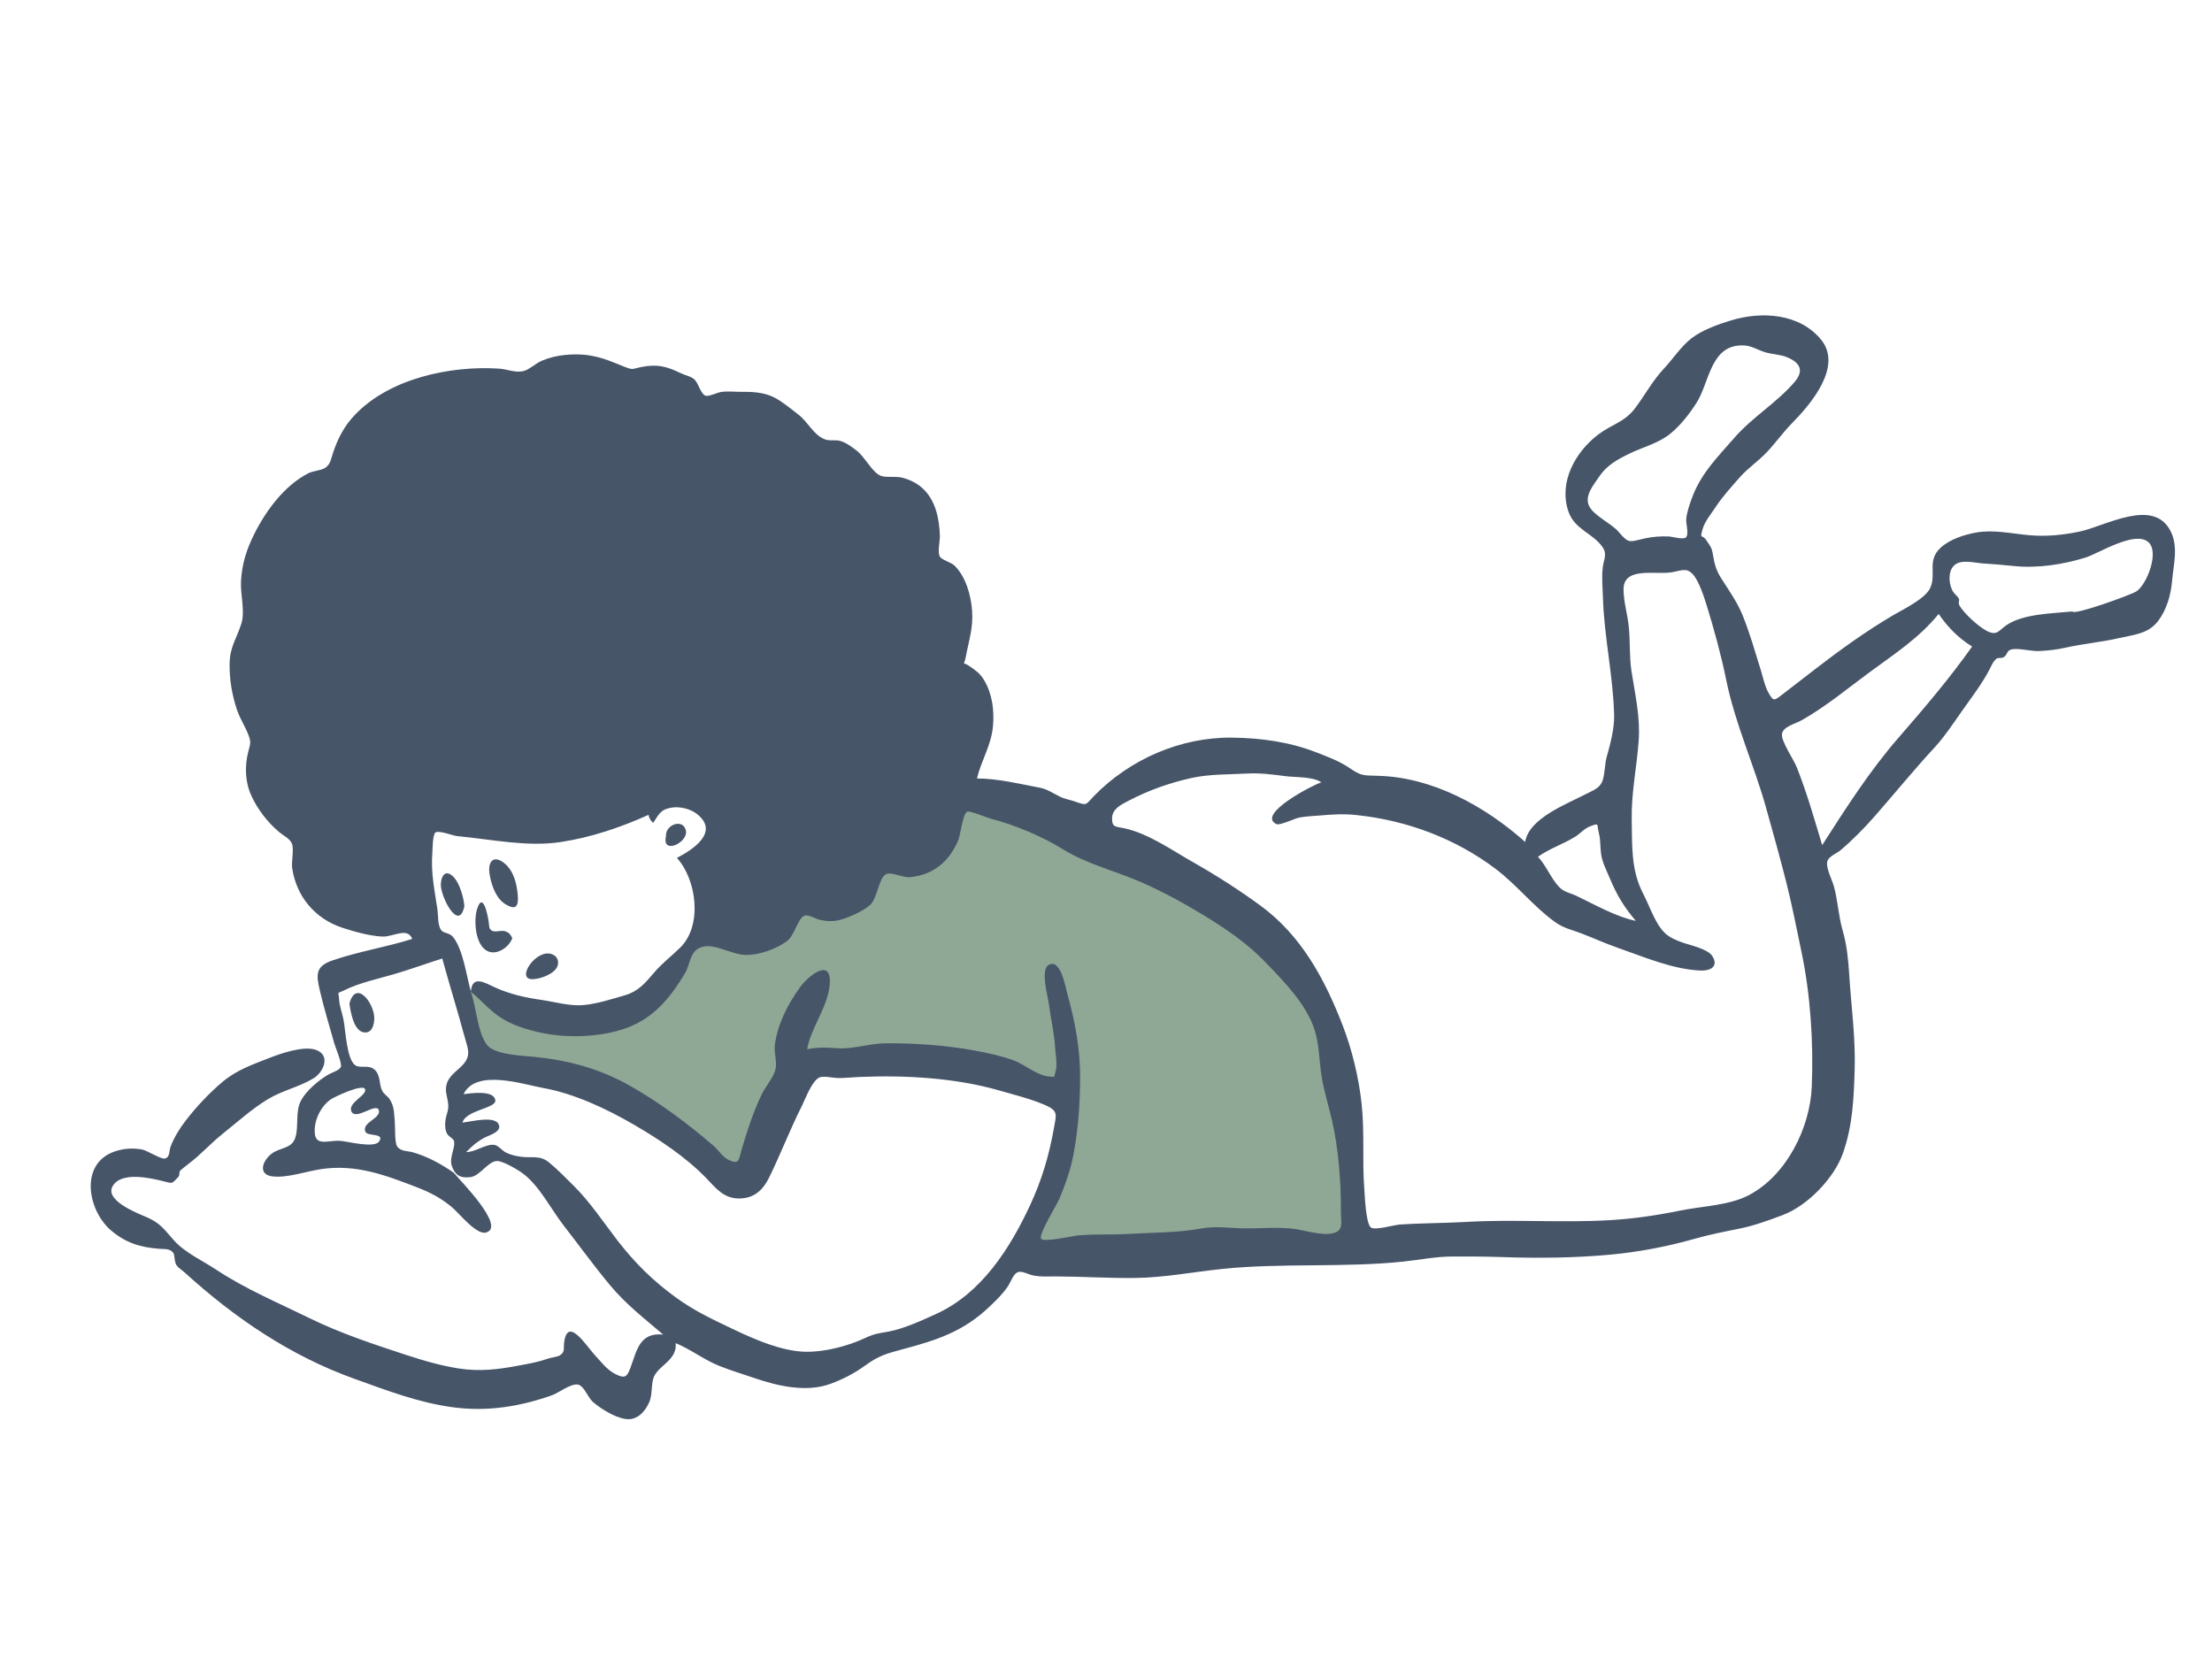
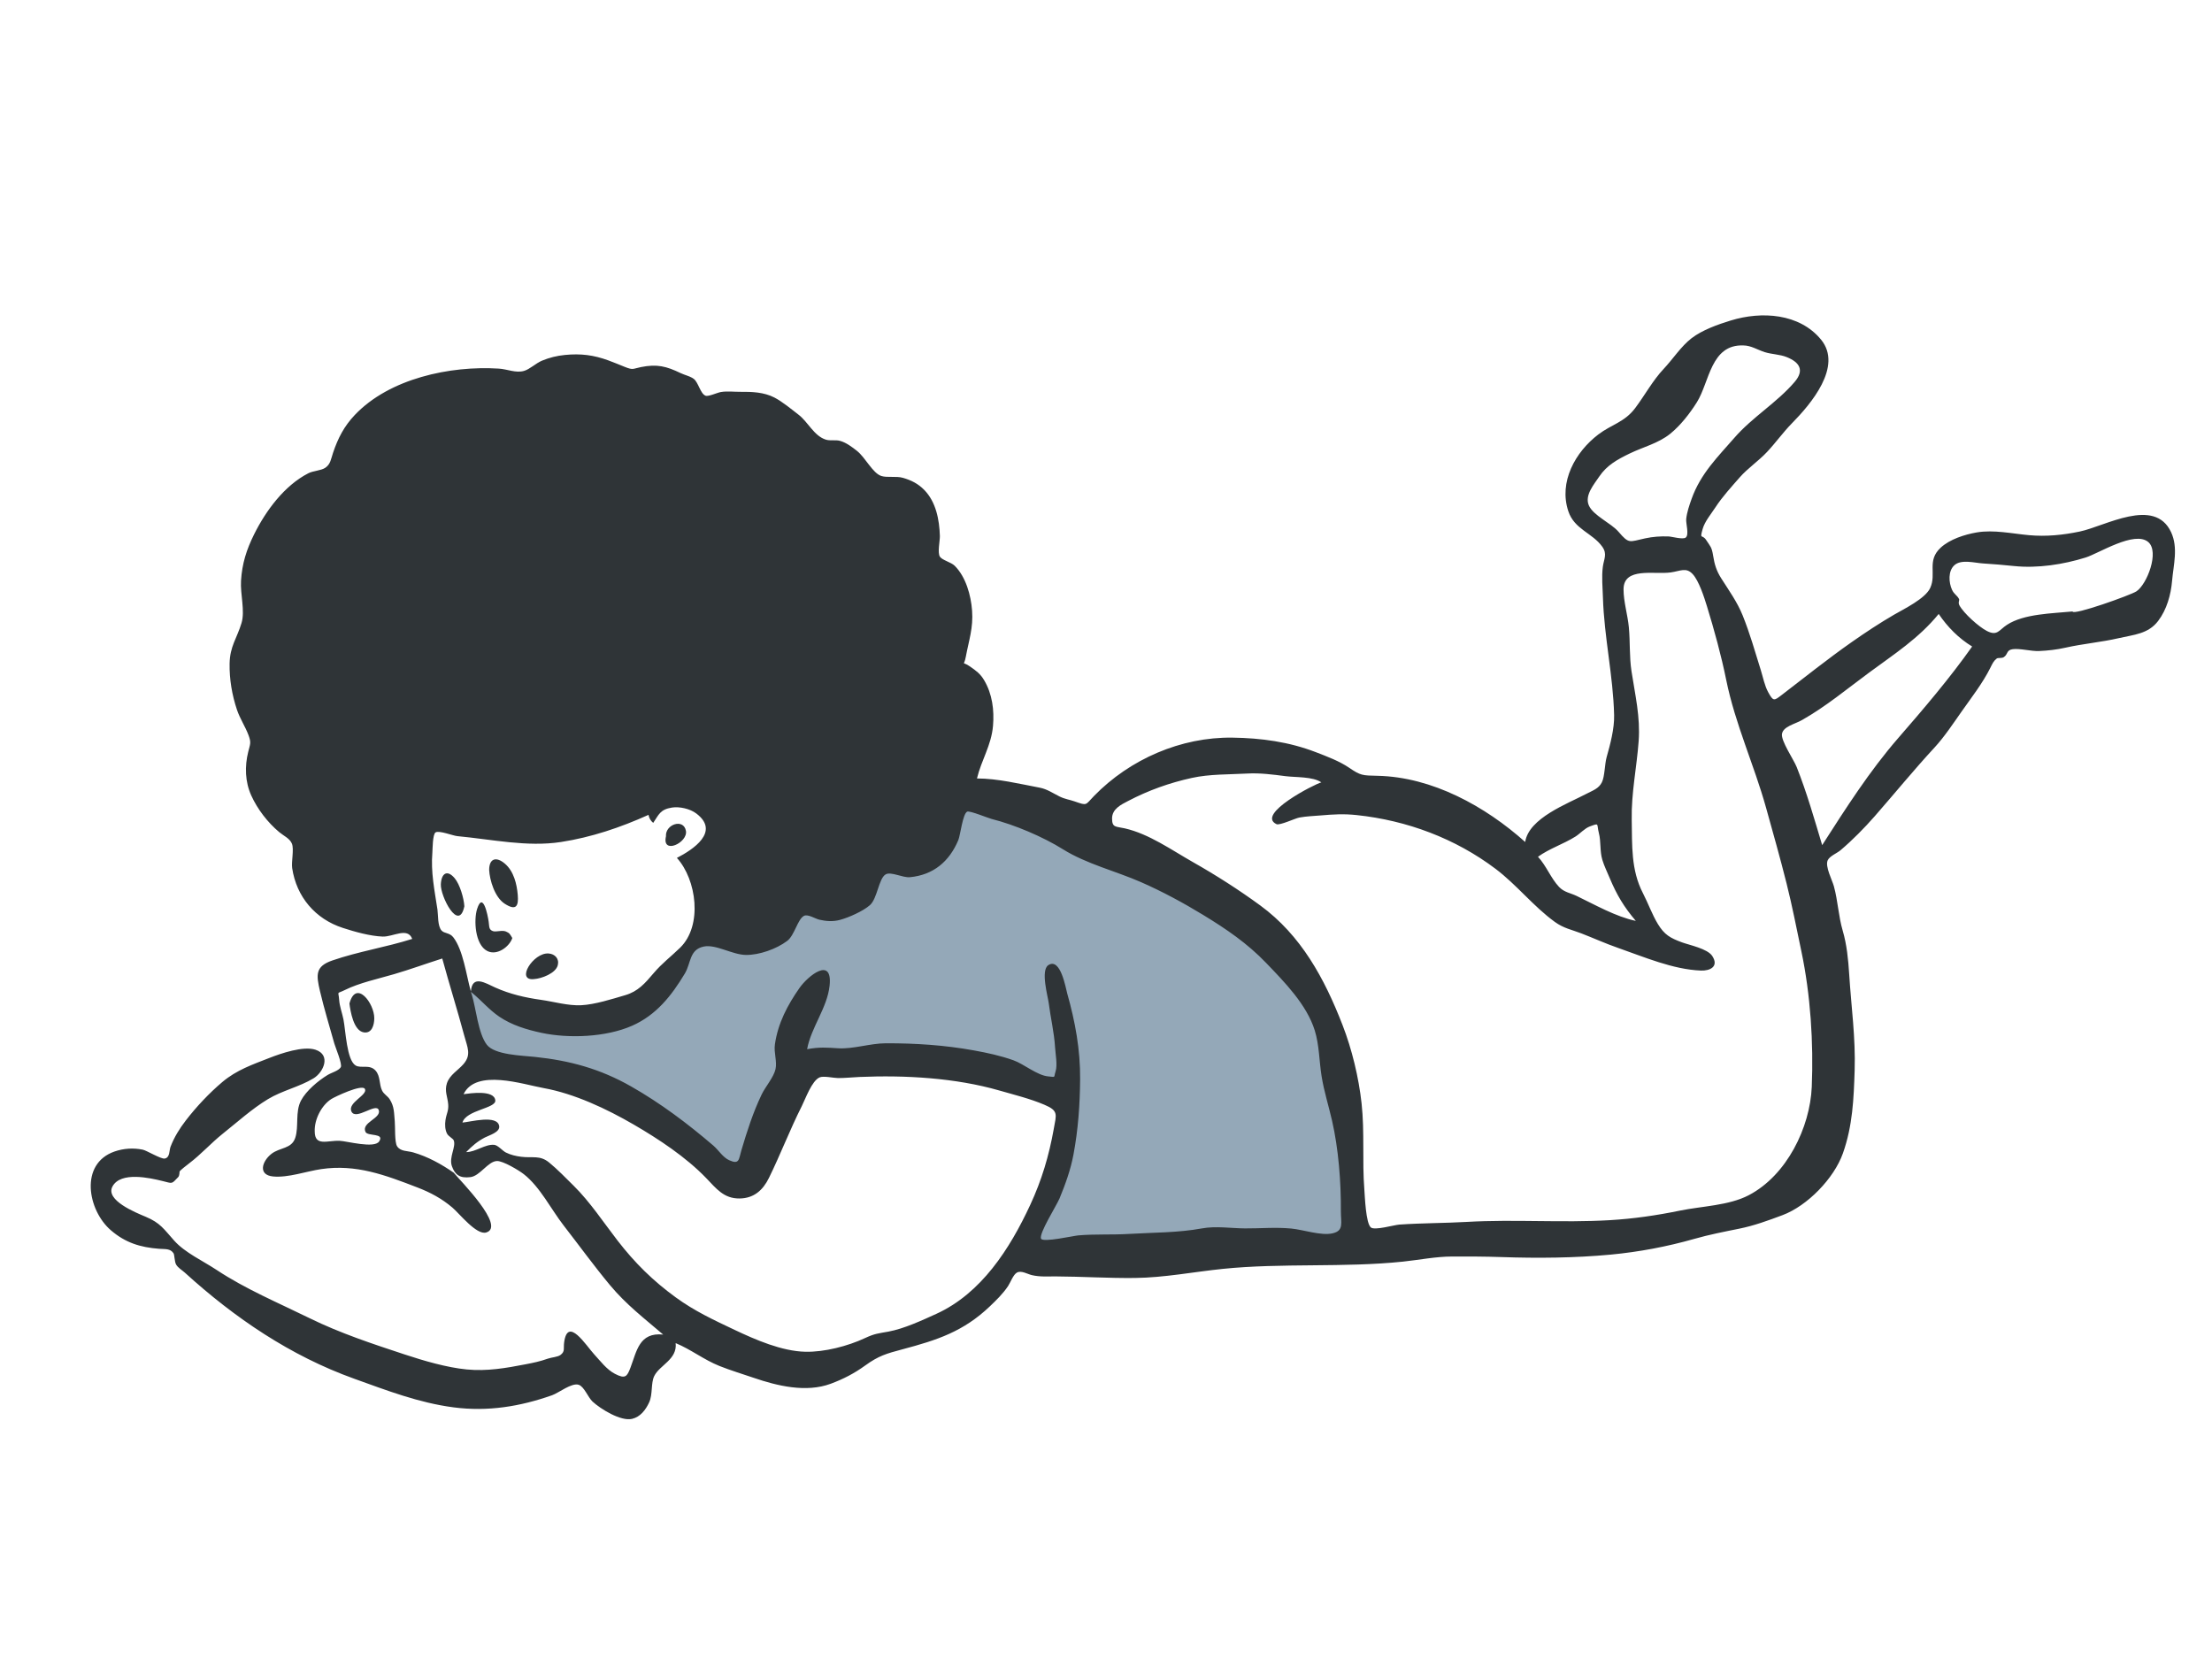
- <svg xmlns="http://www.w3.org/2000/svg" width="1024px" height="768px" viewBox="0 0 1024 768" version="1.1">
-   <g id="Illustrations/laying" stroke="none" stroke-width="1" fill="none" fill-rule="evenodd">
-     <polyline id="Accent" fill="#8FA895" points="218 458.457 220.613 491.232 270.268 503.03 308.163 520.073 338.217 546.293 352.591 534.494 370.885 493.854 391.792 489.921 467.581 497.787 493.716 505.652 484.569 550.226 475.422 583 627 573.823 621.773 497.787 590.412 428.305 466.275 368 373.498 379.799 308.163 451.902 279.415 467.634 228.454 465.012" />
-     <path d="M843.006,157.211 C853.219,169.625 838.173,187.18 829.641,195.843 C825.501,200.048 822.068,204.909 818.021,209.219 C814.022,213.478 809.003,216.83 805.412,220.942 C801.641,225.26 797.29,229.986 794.137,234.843 C792.142,237.921 789.182,241.358 788.191,244.93 C786.767,250.066 787.957,247.099 789.84,250.003 C791.763,252.969 792.411,253.14 793.064,257.274 C793.697,261.292 794.598,264.233 796.769,267.666 C800.345,273.321 804.207,278.638 806.729,284.89 C810.082,293.206 812.454,301.648 815.125,310.203 C816.167,313.54 816.866,317.361 818.547,320.435 C820.934,324.802 821.271,324.436 824.823,321.712 C835.429,313.583 846.154,304.99 857.21,297.243 C863.543,292.805 870.122,288.459 876.805,284.571 C881.393,281.902 891.249,277.153 893.546,272.2 C896.59,265.631 891.851,259.604 898.375,253.556 C902.622,249.617 909.547,247.433 915.081,246.476 C922.904,245.125 931.546,247.055 939.36,247.754 C947.26,248.46 954.985,247.691 962.733,246.075 C974.593,243.601 997.376,229.911 1005.062,246.357 C1008.426,253.553 1006.153,261.526 1005.519,268.903 C1004.97,275.331 1003.083,282.156 999.079,287.444 C994.501,293.485 987.839,293.802 980.909,295.407 C972.724,297.3 964.325,297.99 956.13,299.838 C952.093,300.748 948.111,301.191 943.966,301.382 C940.278,301.553 934.957,300.058 931.72,300.53 C928.65,300.977 929.699,302.915 927.543,304.258 C926.668,304.803 924.886,304.412 924.34,304.852 C922.842,306.057 922.408,307.106 921.315,309.289 C917.844,316.222 912.593,322.98 908.129,329.331 C904.37,334.682 900.015,341.233 895.593,346.007 C886.217,356.131 877.112,367.285 867.859,377.863 C863.151,383.245 857.505,388.971 852.034,393.597 C850.346,395.025 846.933,396.31 846.07,398.31 C844.839,401.16 848.188,407.433 848.97,410.298 C850.828,417.11 851.08,424.145 853.051,430.853 C854.938,437.269 855.623,444.264 856.041,450.952 C856.988,466.068 859.053,480.404 858.569,495.529 C858.15,508.572 857.672,521.08 853.143,533.887 C849.02,545.543 836.669,558.233 825.182,562.528 C818.345,565.085 811.993,567.409 805.113,568.796 C798.317,570.165 791.157,571.567 784.41,573.495 C771.892,577.071 758.698,579.568 745.697,580.793 C729.057,582.36 711.698,582.51 695.101,581.934 C687.533,581.671 679.754,581.655 672.285,581.678 C664.544,581.701 657.252,583.226 649.515,584.038 C622.21,586.901 593.354,584.6 566.065,587.401 C552.577,588.785 539.11,591.449 525.388,591.609 C513.102,591.75 500.646,590.94 488.632,590.886 C484.822,590.869 481.502,591.174 477.695,590.299 C475.687,589.838 472.864,588.042 470.837,589.077 C469.066,589.98 467.731,593.79 466.633,595.412 C464.234,598.96 461.311,601.809 458.225,604.751 C445.973,616.428 433.832,620.361 417.753,624.64 C410.371,626.605 406.727,627.632 400.529,632.128 C395.481,635.79 390.372,638.421 384.561,640.58 C373.163,644.814 359.722,641.539 349.009,637.865 C343.822,636.087 338.372,634.469 333.072,632.357 C325.854,629.482 319.896,624.705 312.782,621.767 C313.598,629.358 305.365,631.907 302.867,637.008 C301.254,640.304 302.232,645.479 300.511,649.205 C298.915,652.661 296.448,655.928 292.6,656.833 C287.357,658.064 277.984,652.231 274.301,648.828 C272.257,646.938 270.431,641.906 267.927,641.069 C264.662,639.975 258.676,644.806 255.585,645.896 C240.794,651.117 225.806,653.58 209.925,651.5 C193.834,649.392 179.083,643.679 163.993,638.26 C134.44,627.649 108.716,610.181 85.574,589.148 C84.287,587.977 82.419,586.934 81.531,585.4 C80.755,584.06 80.823,580.897 80.317,580.15 C78.809,577.924 76.55,578.318 73.722,578.105 C64.985,577.445 58.045,575.335 51.273,569.48 C40.614,560.264 36.671,538.777 53.01,533.07 C57.187,531.61 61.784,531.32 66.102,532.219 C67.882,532.59 74.507,536.605 76.199,536.336 C78.764,535.928 78.266,532.626 78.947,530.861 C80.676,526.39 83.108,522.454 86.04,518.66 C90.914,512.353 96.853,506.013 102.948,500.881 C109.569,495.303 116.859,492.828 124.741,489.74 C130.051,487.659 140.416,484.087 146.04,485.948 C153.364,488.372 149.779,496.377 145.164,499.177 C138.572,503.177 130.662,504.816 123.982,508.863 C116.611,513.33 109.878,519.448 103.132,524.817 C97.703,529.137 92.999,534.47 87.484,538.613 C86.022,539.71 83.634,541.631 83.18,542.238 C83.022,542.448 83.217,544.156 82.493,544.916 C79.285,548.284 80.036,547.903 75.205,546.722 C69.51,545.329 55.915,542.178 52.076,549.239 C48.62,555.593 62.764,561.319 67.408,563.257 C74.226,566.101 75.819,568.958 80.69,574.377 C85.68,579.933 93.969,583.709 100.22,587.85 C113.732,596.8 128.92,603.15 143.39,610.261 C157.471,617.18 172.608,622.16 187.28,627.001 C196.138,629.923 206.754,633.059 216.051,633.959 C225.419,634.867 234.204,633.34 243.395,631.552 C247.07,630.837 249.845,630.289 253.688,628.934 C255.4,628.33 258.193,628.241 259.552,627.185 C261.659,625.548 260.783,624.24 261.156,621.443 C262.788,609.179 271.296,622.87 275.061,626.953 C277.966,630.104 280.826,633.977 284.65,635.974 C289.443,638.474 290.275,637.296 291.846,633.172 C294.786,625.45 295.892,616.673 307.002,617.807 C298.23,610.302 289.87,603.925 282.362,594.906 C274.954,586.009 268.028,576.447 260.924,567.303 C255.101,559.808 250.03,549.465 242.472,543.553 C240.083,541.684 232.82,537.378 230.055,537.468 C225.917,537.602 222.243,544.363 217.786,544.925 C212.863,545.547 210.596,543.828 209.19,539.831 C207.732,535.684 211.218,530.911 210.04,527.896 C209.712,527.057 207.617,526.052 206.969,524.834 C205.995,523.004 205.925,520.597 206.216,518.571 C206.651,515.547 207.72,514.313 207.492,511.271 C207.226,507.736 205.677,505.151 206.897,501.453 C208.178,497.569 212.12,495.442 214.58,492.573 C218.303,488.231 216.401,484.958 214.907,479.38 C211.709,467.445 207.979,455.646 204.733,443.718 C197.269,446.08 189.971,448.758 182.467,450.958 C175.25,453.077 166.319,454.977 159.622,458.318 C155.598,460.325 156.716,458.481 157.014,462.939 C157.204,465.824 158.424,469.05 158.99,471.895 C160.036,477.151 160.492,490.714 164.608,493.225 C167.101,494.746 171.111,492.536 173.852,495.608 C176.16,498.19 175.468,501.947 176.857,504.819 C177.72,506.604 179.39,507.283 180.429,508.924 C182.599,512.353 182.368,515.236 182.751,519.08 C182.991,521.499 182.619,528.747 183.823,530.627 C185.428,533.135 188.61,532.7 191.293,533.482 C198.053,535.45 204.28,538.874 210.02,542.867 C213,546.51 234.323,567.843 225.062,570.557 C220.591,571.868 212.679,561.794 209.46,559.055 C204.472,554.812 199.247,552.024 193.164,549.683 C178.318,543.971 164.886,538.837 148.719,541.209 C141.788,542.225 133.368,545.295 126.405,544.619 C119.398,543.939 121.213,537.689 125.595,534.2 C129.513,531.082 134.966,531.959 136.686,526.73 C138.421,521.448 136.558,514.772 139.342,509.479 C141.72,504.958 147.325,500.267 151.652,497.648 C153.538,496.507 156.772,495.709 157.758,494.027 C158.566,492.647 155.235,484.737 154.773,483.093 C152.512,475.037 150.047,466.973 148.132,458.83 C146.356,451.283 145.894,447.371 153.844,444.632 C165.976,440.45 178.697,438.494 190.835,434.65 C188.683,429.044 181.958,433.761 177.127,433.566 C171.211,433.328 164.364,431.381 158.729,429.563 C145.937,425.435 137.233,415.141 135.256,401.868 C134.821,398.957 136.191,393.117 135.131,390.543 C134.131,388.111 131.303,386.928 129.236,385.195 C123.909,380.731 119.191,374.601 116.317,368.257 C113.437,361.899 113.236,354.757 114.91,348.047 C115.831,344.35 116.352,343.842 115.049,340.346 C113.54,336.302 111.079,332.702 109.687,328.546 C107.408,321.739 106.165,314.401 106.289,307.213 C106.43,299.15 109.664,295.532 111.806,288.422 C113.497,282.811 111.19,275.054 111.576,268.827 C112.071,260.859 114.111,254.457 117.632,247.365 C123.042,236.468 131.609,224.787 142.76,219.073 C144.966,217.942 148.59,217.876 150.56,216.562 C153.008,214.93 153.2,212.524 154.158,209.664 C156.444,202.845 159.298,197.321 164.241,192.107 C180.273,175.2 208.365,169.212 230.894,170.639 C234.94,170.896 238.797,172.811 242.631,171.686 C245.288,170.906 248.103,168.138 250.842,166.991 C254.309,165.541 257.781,164.693 261.512,164.321 C268.878,163.587 274.869,164.363 281.658,166.85 C284.221,167.79 286.675,168.816 289.202,169.835 C293.19,171.447 292.963,170.679 296.714,169.932 C304.19,168.443 308.485,169.545 315.109,172.735 C316.874,173.585 319.666,174.216 321.183,175.407 C323.332,177.094 324.209,182.221 326.6,183.177 C327.927,183.709 332.029,181.753 333.739,181.475 C336.758,180.982 339.714,181.416 342.717,181.383 C348.034,181.326 353.655,181.523 358.51,184.037 C362.167,185.93 366.568,189.581 369.717,192.013 C374.074,195.377 376.796,201.738 382.237,203.5 C384.367,204.19 386.673,203.492 388.848,204.08 C391.684,204.846 394.407,206.9 396.704,208.714 C400.655,211.834 403.996,219.086 408.021,220.354 C410.706,221.201 414.882,220.317 417.955,221.194 C421.812,222.294 425.009,223.889 427.868,226.807 C433.322,232.375 434.862,240.604 435.096,248.153 C435.159,250.188 433.904,255.925 435.123,257.731 C436.206,259.333 440.284,260.257 441.945,261.901 C447.136,267.042 449.481,275.607 450.006,282.649 C450.606,290.683 448.532,296.346 447.104,304.035 C446.214,308.827 445.064,305.757 449.108,308.58 C451.885,310.518 453.803,311.874 455.603,314.916 C459.368,321.277 460.315,328.776 459.693,336.025 C458.916,345.07 454.33,351.811 452.267,360.369 C461.772,360.369 472.01,362.881 481.296,364.633 C484.721,365.28 487.376,367.164 490.416,368.674 C493.041,369.977 494.998,370.129 497.474,370.993 C503.466,373.083 502.308,372.734 506.476,368.457 C523.082,351.423 546.719,341.139 570.555,341.474 C583.85,341.659 596.711,343.414 609.14,348.2 C614.292,350.183 620.018,352.321 624.589,355.431 C629.883,359.036 630.671,358.994 637.67,359.14 C663.015,359.666 687.609,373.279 706.054,389.778 C707.702,378.711 725.676,372.075 734.38,367.488 C737.354,365.921 740.087,365.104 741.55,362.167 C742.92,359.419 742.839,353.765 743.754,350.528 C745.434,344.583 747.376,337.309 747.224,331.039 C746.79,312.888 742.589,294.82 742.045,276.626 C741.908,272.057 741.39,266.929 741.997,262.405 C742.486,258.76 744.15,256.487 741.758,253.113 C737.217,246.707 728.844,245.108 726.029,236.676 C721.492,223.088 729.286,209.193 739.926,201.111 C746.053,196.458 752.039,195.473 756.95,188.95 C761.372,183.073 765.11,176.123 770.15,170.78 C774.378,166.301 778.228,160.3 783.073,156.573 C788.04,152.751 795.333,150.168 801.264,148.352 C815.503,143.992 832.987,145.033 843.006,157.211 Z M397.94,498.556 C394.628,498.697 391.295,499.07 387.976,499.066 C385.958,499.063 381.267,497.973 379.448,498.741 C375.813,500.28 372.872,508.696 371.173,512.055 C365.67,522.944 361.337,534.361 355.968,545.292 C353.176,550.978 349.006,554.718 342.416,554.809 C335.033,554.911 331.559,550.18 326.873,545.326 C317.53,535.643 304.954,527.32 293.356,520.585 C280.829,513.313 265.892,506.265 251.63,503.697 C242.131,501.988 220.371,494.613 214.593,506.527 C217.546,506.132 228.817,504.408 229.295,509.403 C229.654,513.151 215.789,513.792 214.076,519.669 C217.701,519.387 230.215,515.893 231.095,521.282 C231.563,524.146 226.334,525.589 224.494,526.555 C220.849,528.472 218.654,530.463 215.785,533.344 C220.212,533.344 224.576,529.584 228.78,529.977 C230.514,530.139 232.599,532.731 234.176,533.522 C236.414,534.642 238.83,535.2 241.297,535.506 C246.67,536.171 249.922,534.655 254.205,538.155 C258.052,541.297 262.051,545.445 265.594,548.942 C273.156,556.409 279.381,565.885 285.869,574.275 C293.878,584.634 302.196,592.857 312.851,600.616 C321.524,606.93 330.315,611.019 340.142,615.668 C349.782,620.229 361.907,625.518 372.844,625.769 C381.568,625.97 392.472,623.171 400.412,619.447 C405.03,617.282 406.709,617.284 411.329,616.427 C418.501,615.097 426.802,611.246 433.441,608.226 C454.288,598.741 467.499,578.068 476.9,557.833 C482.25,546.317 485.592,535.064 487.822,522.604 C489.036,515.816 490.095,514.223 483.482,511.416 C476.803,508.581 469.584,506.829 462.632,504.826 C442.24,498.954 418.997,497.659 397.94,498.556 Z M447.755,375.726 C445.675,376.663 444.569,386.666 443.635,388.895 C439.468,398.839 432.078,405.044 421.239,406.079 C417.874,406.401 412.387,403.337 409.975,404.785 C406.746,406.725 406.163,415.995 402.689,419.036 C399.49,421.837 392.826,424.797 388.724,425.874 C385.557,426.705 382.416,426.476 379.26,425.744 C377.46,425.327 374.026,423.103 372.263,423.942 C369.262,425.372 367.848,432.985 364.422,435.567 C359.412,439.343 351.457,442.139 345.325,442.069 C339.001,441.996 331.377,436.999 325.746,438.195 C319.062,439.614 319.941,445.833 317.023,450.693 C310.825,461.015 303.783,469.906 292.641,474.834 C280.589,480.164 263.313,480.842 250.673,478.13 C243.801,476.656 236.905,474.572 231.106,470.633 C226.485,467.494 223.017,463.314 218.738,459.768 L218.038,459.2 L218.074,459.326 C218.169,459.656 218.265,459.979 218.363,460.292 C220.401,466.79 221.306,478.32 225.355,483.619 C228.978,488.362 241.557,488.627 247.614,489.265 C263.843,490.976 277.8,494.775 292.117,502.917 C305.821,510.71 318.337,520.141 330.201,530.305 C332.639,532.392 334.587,535.739 337.535,537.082 C342.35,539.275 341.961,536.715 343.234,532.427 C345.846,523.633 348.616,514.946 352.597,506.656 C354.301,503.103 358.18,498.701 359.012,494.928 C359.808,491.308 358.172,487.358 358.728,483.472 C360.132,473.653 364.564,465.281 370.12,457.34 C373.976,451.829 385.515,442.445 384.041,456.317 C382.952,466.56 375.474,475.635 373.634,485.7 C379.304,484.643 382.863,484.951 387.968,485.274 C394.934,485.714 402.855,482.988 410.035,482.965 C423.801,482.921 437.361,483.819 450.892,486.272 C457.159,487.409 463.126,488.694 469.168,490.839 C473.915,492.523 480.228,497.889 485.285,498.298 C488.952,498.595 487.673,499.076 488.671,495.947 C489.598,493.045 488.602,487.822 488.416,484.777 C487.996,477.886 486.344,471.179 485.488,464.333 C485.121,461.395 481.615,449.15 485.314,446.776 C490.975,443.144 493.341,457.395 494.062,459.947 C497.754,473.032 500.129,485.923 500.019,499.604 C499.922,511.435 499.136,522.808 496.923,534.57 C495.615,541.518 493.216,548.191 490.523,554.706 C489.106,558.138 480.788,571.147 481.944,573.438 C482.871,575.274 497.006,572.077 499.18,571.892 C506.916,571.229 514.673,571.69 522.419,571.23 C533.868,570.549 545.401,570.689 556.364,568.671 C562.901,567.466 569.838,568.618 576.369,568.66 C583.571,568.707 590.533,568.041 597.783,568.729 C603.288,569.249 611.55,572.156 616.861,570.948 C622.299,569.712 620.693,566.072 620.731,560.536 C620.82,547.16 619.629,531.767 616.642,518.761 C615.066,511.903 612.947,505.266 611.817,498.295 C610.686,491.321 610.745,483.784 608.641,477.031 C604.91,465.049 594.653,454.649 586.157,445.795 C577.413,436.683 567.688,430.068 556.961,423.533 C547.844,417.98 538.21,412.765 528.332,408.421 C516.477,403.207 503.015,399.992 492.029,393.127 C482.886,387.414 469.661,381.781 459.114,379.136 C457.444,378.718 448.935,375.196 447.755,375.726 Z M773.408,264.992 C765.802,266.061 751.582,262.346 751.589,272.834 C751.592,278.587 753.5,284.619 754.042,290.375 C754.681,297.167 754.239,304.002 755.273,310.768 C756.948,321.72 759.405,331.834 758.583,343.086 C757.686,355.318 755.137,367.071 755.375,379.477 C755.6,391.284 754.964,402.668 760.574,413.502 C762.941,418.077 764.862,423.451 767.466,427.731 C770.519,432.747 773.162,434.216 778.618,436.236 C782.035,437.501 790.448,439.148 792.661,442.558 C795.857,447.479 791.59,449.47 787.387,449.303 C774.407,448.786 761.079,442.994 748.91,438.764 C743.184,436.772 737.673,434.264 732.046,432.091 C727.549,430.354 723.883,429.754 719.794,426.791 C709.828,419.57 702.136,409.591 692.309,402.185 C673.716,388.173 651.425,379.808 628.074,377.326 C622.065,376.687 617.414,376.974 611.396,377.484 C608.067,377.766 604.77,377.857 601.474,378.468 C599.57,378.822 592.41,382.224 590.923,381.517 C581.263,376.925 608.617,362.945 611.693,362.18 C607.807,359.442 599.735,359.914 595.072,359.305 C589.12,358.526 583.334,357.767 577.323,358.095 C568.92,358.555 559.982,358.307 551.735,360.121 C541.402,362.392 531.617,365.88 522.279,370.775 C519.162,372.408 514.776,374.395 514.806,378.948 C514.834,383.227 516.537,382.526 520.703,383.474 C531.928,386.029 542.315,393.468 552.314,399.136 C562.947,405.161 573.537,411.93 583.403,419.15 C602.317,432.991 613.112,452.904 621.512,474.551 C625.857,485.746 629.007,498.82 630.314,510.752 C631.77,524.027 630.556,537.379 631.595,550.64 C631.839,553.774 632.258,566.28 634.623,568.228 C636.416,569.706 645.319,567.064 647.829,566.891 C658.319,566.169 668.873,566.241 679.164,565.647 C700.914,564.394 723.211,566.143 745.159,564.853 C756.2,564.203 766.888,562.65 777.715,560.422 C787.779,558.352 800.319,558.105 809.498,553.322 C827.169,544.115 837.942,521.918 838.717,503.124 C839.558,482.75 838.166,460.58 833.888,440.284 C831.645,429.641 829.7,419.513 827.06,408.996 C824.105,397.222 820.788,385.499 817.545,373.871 C811.958,353.854 803.263,335.206 799.101,314.69 C796.811,303.405 793.566,291.606 790.179,280.592 C788.931,276.532 786.47,268.82 783.565,265.736 C780.513,262.497 777.95,264.355 773.408,264.992 Z M153.371,508.779 C148.79,511.71 145.487,518.301 145.695,523.735 C145.695,530.907 151.649,527.851 157.259,528.112 C160.674,528.27 173.305,531.774 175.526,528.391 C178.177,524.352 170.203,526.155 169.193,523.988 C167.153,519.606 176.51,517.756 175.366,513.958 C174.223,510.161 164.715,518.924 162.677,514.515 C160.791,510.433 170.395,506.903 168.921,504.092 C167.67,501.709 154.99,507.741 153.371,508.779 Z M173.265,471.409 C173.241,474.466 172.188,478.532 168.387,477.908 C163.641,477.129 162.203,468.018 161.769,464.57 C164.809,453.218 173.316,464.446 173.265,471.409 Z M311.068,373.844 C305.58,374.704 304.962,377.161 302.396,380.932 C301.225,379.999 300.499,378.761 300.22,377.219 C287.246,383.063 273.748,387.63 259.676,389.79 C243.997,392.199 227.642,388.554 211.711,387.069 C209.65,386.877 203.321,384.328 201.641,385.34 C200.251,386.178 200.274,393.209 200.161,394.568 C199.386,403.831 201.153,412.015 202.513,421.081 C202.876,423.495 202.52,428.723 204.422,430.782 C205.76,432.23 208.142,431.704 209.836,433.89 C214.404,439.79 215.829,451.216 217.932,458.824 L217.984,459.009 L217.995,458.873 C218.645,451.117 224.709,455.101 229.22,457.135 C236.003,460.193 243.111,461.828 250.448,462.856 C256.348,463.684 263.042,465.661 269.094,465.345 C275.451,465.014 283.27,462.497 289.459,460.686 C295.322,458.971 298.558,455.259 302.605,450.48 C306.471,445.915 310.677,442.789 314.85,438.715 C325.36,428.453 322.483,407.191 313.353,397.148 C320.74,393.357 333.55,385.022 322.315,376.569 C319.412,374.383 314.569,373.296 311.068,373.844 Z M217.984,459.009 L217.974,459.149 L218.038,459.2 L217.984,459.009 Z M253.975,441.393 C256.887,441.614 258.98,443.804 258.214,446.823 C257.245,450.637 250.615,453.026 247.3,453.237 C238.515,454.288 246.825,440.853 253.975,441.393 Z M226.23,426.719 C226.545,428.933 226.233,430.313 228.152,431.032 C229.619,431.582 232.392,430.451 234.197,431.215 C235.997,431.98 236.055,432.442 237.161,434.238 C235.908,438.156 230.163,442.588 225.553,440.231 C219.82,437.301 219.286,425.744 220.858,420.812 C223.521,412.453 225.76,423.417 226.23,426.719 Z M735.979,382.581 C733.587,383.45 731.478,385.914 729.339,387.255 C723.649,390.821 717.426,392.715 711.976,396.62 C715.868,400.819 717.906,406.513 721.707,410.554 C724.085,413.083 726.977,413.364 729.838,414.736 C738.196,418.747 748.034,424.389 757.267,426.306 C751.86,419.981 748.431,414.258 745.22,406.572 C744.073,403.824 742.633,400.917 741.773,398.063 C740.541,393.975 741.204,389.649 740.16,385.614 C739.034,381.26 740.587,380.908 735.979,382.581 Z M210.46,406.528 C212.891,409.398 214.759,415.866 214.966,419.531 C212.401,431.814 203.816,414.867 204.077,409.366 C204.32,404.292 206.983,402.427 210.46,406.528 Z M233.72,399.807 C237.886,403.36 239.247,409.295 239.679,414.199 C240.149,419.514 238.935,421.773 233.641,418.357 C229.006,415.366 226.687,407.401 226.447,402.734 C226.447,397.415 229.683,396.363 233.72,399.807 Z M317.533,384.593 C318.573,390.14 306.29,395.841 308.296,387.155 C307.894,381.612 316.428,378.718 317.533,384.593 Z M897.479,284.217 C888.202,295.544 876.967,302.736 865.358,311.295 C855.074,318.877 845.282,327.069 834.148,333.363 C830.879,335.212 825.524,336.288 824.933,339.722 C824.378,342.952 830.371,351.624 831.756,355.126 C836.433,366.934 839.885,379.051 843.54,391.235 C854.437,374.251 865.427,356.984 878.783,341.627 C890.57,328.074 902.661,313.893 912.965,299.289 C906.728,295.49 901.561,290.251 897.479,284.217 Z M965.485,258.096 C955.152,261.325 943.249,263.143 932.481,262.043 C927.599,261.543 922.791,261.128 917.862,260.823 C914.173,260.596 907.932,258.796 904.758,261.64 C901.755,264.328 902.118,269.679 903.647,273.021 C904.635,275.181 906.007,275.53 906.903,277.319 C907.192,277.895 906.336,278.891 907.079,280.246 C909.121,283.976 916.07,290.209 919.813,292.108 C924.615,294.545 925.333,291.711 929.076,289.255 C936.958,284.086 950.199,283.992 959.432,283.062 C959.619,285.048 986.378,275.499 989.019,273.746 C993.958,270.47 999.746,255.389 994.491,250.92 C988.148,245.525 971.621,256.176 965.485,258.096 Z M785.533,186.212 C782.281,191.395 777.955,196.96 773.151,200.838 C767.725,205.217 760.682,206.917 754.479,209.914 C748.86,212.627 743.866,215.346 740.36,220.581 C737.932,224.202 733.486,229.284 735.513,233.951 C737.588,238.725 745.759,242.073 749.309,246.223 C754.197,251.935 754.204,250.814 761.526,249.235 C765.183,248.446 768.657,248.2 772.395,248.331 C773.907,248.383 779.011,249.865 780.352,248.87 C782.068,247.596 780.381,242.306 780.598,240.247 C780.929,237.116 782.042,233.885 783.097,230.933 C787.28,219.213 795.233,211.484 802.966,202.597 C811.262,193.062 822.629,186.369 830.804,176.789 C835.318,171.5 833.263,167.761 827.069,165.285 C823.921,164.027 820.233,164.033 817.003,163.03 C813.663,161.994 810.688,159.952 807.109,159.912 C791.902,159.302 791.417,176.832 785.533,186.212 Z" id="Combined-Shape" fill="#475569" />
+ <svg xmlns="http://www.w3.org/2000/svg" viewBox="0 0 1024 768">
+   <g fill="none" fill-rule="evenodd">
+     <path fill="#94a8b8" d="m218 458.457 2.613 32.775 49.655 11.798 37.895 17.043 30.054 26.22 14.374-11.8 18.294-40.64 20.907-3.932 75.79 7.866 26.134 7.865-9.147 44.574L475.422 583 627 573.823l-5.227-76.036-31.36-69.482L466.274 368l-92.777 11.799-65.335 72.103-28.748 15.732-50.961-2.622" />
+     <path fill="#2f3437" d="M843.006 157.21c10.213 12.415-4.833 29.97-13.365 38.633-4.14 4.205-7.573 9.066-11.62 13.376-3.999 4.259-9.018 7.611-12.61 11.723-3.77 4.318-8.121 9.044-11.274 13.901-1.995 3.078-4.955 6.515-5.946 10.087-1.424 5.136-.234 2.17 1.649 5.073 1.923 2.966 2.57 3.137 3.224 7.27.633 4.02 1.534 6.96 3.705 10.393 3.576 5.655 7.438 10.972 9.96 17.224 3.353 8.316 5.725 16.758 8.396 25.313 1.042 3.337 1.74 7.158 3.422 10.232 2.387 4.367 2.724 4 6.276 1.277 10.606-8.129 21.331-16.722 32.387-24.47 6.333-4.437 12.912-8.783 19.595-12.671 4.588-2.669 14.444-7.418 16.74-12.371 3.045-6.569-1.694-12.596 4.83-18.644 4.247-3.94 11.172-6.123 16.706-7.08 7.823-1.351 16.465.579 24.279 1.278 7.9.706 15.625-.063 23.373-1.68 11.86-2.473 34.643-16.163 42.33.283 3.363 7.196 1.09 15.17.456 22.546-.55 6.428-2.436 13.253-6.44 18.54-4.578 6.042-11.24 6.359-18.17 7.964-8.185 1.893-16.584 2.583-24.779 4.431-4.037.91-8.019 1.353-12.164 1.544-3.688.171-9.009-1.324-12.246-.852-3.07.447-2.021 2.385-4.177 3.728-.875.545-2.657.154-3.203.594-1.498 1.205-1.932 2.254-3.025 4.437-3.471 6.933-8.722 13.69-13.186 20.042-3.759 5.35-8.114 11.902-12.536 16.676-9.376 10.124-18.48 21.278-27.734 31.856-4.708 5.382-10.354 11.108-15.825 15.734-1.688 1.428-5.1 2.713-5.964 4.713-1.23 2.85 2.118 9.123 2.9 11.988 1.858 6.812 2.11 13.847 4.081 20.555 1.887 6.416 2.572 13.411 2.99 20.099.947 15.116 3.012 29.452 2.528 44.577-.42 13.043-.897 25.551-5.426 38.358-4.123 11.656-16.474 24.346-27.96 28.64-6.838 2.558-13.19 4.882-20.07 6.269-6.796 1.37-13.956 2.771-20.703 4.7a216 216 0 0 1-38.713 7.297c-16.64 1.567-33.999 1.717-50.596 1.14-7.568-.262-15.347-.278-22.816-.255-7.741.023-15.033 1.548-22.77 2.36-27.305 2.863-56.16.562-83.45 3.363-13.488 1.384-26.955 4.048-40.677 4.208-12.286.141-24.742-.67-36.756-.723-3.81-.017-7.13.288-10.937-.587-2.008-.461-4.83-2.257-6.858-1.222-1.77.903-3.106 4.713-4.204 6.335-2.399 3.548-5.322 6.397-8.408 9.34-12.252 11.676-24.393 15.609-40.472 19.888-7.382 1.965-11.026 2.992-17.224 7.488-5.048 3.662-10.157 6.293-15.968 8.452-11.398 4.234-24.84.96-35.552-2.715-5.187-1.778-10.637-3.396-15.937-5.508-7.218-2.875-13.176-7.652-20.29-10.59.816 7.59-7.417 10.14-9.915 15.241-1.613 3.296-.635 8.471-2.356 12.197-1.596 3.456-4.063 6.723-7.91 7.628-5.244 1.23-14.617-4.602-18.3-8.005-2.044-1.89-3.87-6.922-6.374-7.76-3.265-1.093-9.251 3.738-12.342 4.828-14.79 5.221-29.779 7.684-45.66 5.604-16.091-2.108-30.842-7.821-45.932-13.24-29.553-10.61-55.277-28.079-78.419-49.112-1.287-1.171-3.155-2.214-4.043-3.748-.776-1.34-.708-4.503-1.214-5.25-1.508-2.226-3.767-1.832-6.595-2.045-8.737-.66-15.677-2.77-22.45-8.625-10.658-9.216-14.601-30.703 1.738-36.41a24.7 24.7 0 0 1 13.092-.85c1.78.37 8.405 4.385 10.097 4.116 2.565-.408 2.067-3.71 2.748-5.475 1.729-4.47 4.161-8.407 7.093-12.201 4.874-6.307 10.813-12.647 16.908-17.78 6.62-5.577 13.91-8.052 21.793-11.14 5.31-2.081 15.675-5.653 21.3-3.792 7.323 2.424 3.738 10.43-.877 13.229-6.592 4-14.502 5.639-21.182 9.686-7.371 4.467-14.104 10.585-20.85 15.954-5.429 4.32-10.133 9.653-15.648 13.796-1.462 1.097-3.85 3.018-4.304 3.625-.158.21.037 1.918-.687 2.678-3.208 3.368-2.457 2.987-7.288 1.806-5.695-1.393-19.29-4.544-23.13 2.517-3.455 6.354 10.69 12.08 15.333 14.018 6.818 2.844 8.411 5.7 13.282 11.12 4.99 5.556 13.28 9.332 19.53 13.473 13.512 8.95 28.7 15.3 43.17 22.411 14.08 6.919 29.218 11.9 43.89 16.74 8.858 2.922 19.474 6.058 28.771 6.958 9.368.908 18.153-.62 27.344-2.407 3.675-.715 6.45-1.263 10.293-2.618 1.712-.604 4.505-.693 5.864-1.749 2.107-1.637 1.231-2.945 1.604-5.742 1.632-12.264 10.14 1.427 13.905 5.51 2.905 3.15 5.765 7.024 9.59 9.021 4.792 2.5 5.624 1.322 7.195-2.802 2.94-7.722 4.046-16.5 15.156-15.365-8.772-7.505-17.132-13.882-24.64-22.9-7.408-8.898-14.334-18.46-21.438-27.604-5.823-7.495-10.894-17.838-18.452-23.75-2.39-1.87-9.652-6.175-12.417-6.085-4.138.134-7.812 6.895-12.269 7.457-4.923.622-7.19-1.097-8.596-5.094-1.458-4.147 2.028-8.92.85-11.935-.328-.84-2.423-1.844-3.07-3.062-.975-1.83-1.045-4.237-.754-6.263.435-3.024 1.504-4.258 1.276-7.3-.266-3.535-1.815-6.12-.595-9.818 1.281-3.884 5.223-6.011 7.683-8.88 3.723-4.342 1.82-7.615.327-13.193-3.198-11.935-6.928-23.734-10.174-35.662-7.464 2.362-14.762 5.04-22.266 7.24-7.217 2.119-16.148 4.02-22.845 7.36-4.024 2.007-2.906.163-2.608 4.62.19 2.886 1.41 6.112 1.976 8.957 1.046 5.256 1.502 18.82 5.618 21.33 2.493 1.521 6.503-.689 9.244 2.383 2.308 2.582 1.616 6.34 3.005 9.21.863 1.786 2.533 2.465 3.572 4.106 2.17 3.429 1.94 6.312 2.322 10.156.24 2.419-.132 9.667 1.072 11.547 1.605 2.508 4.787 2.073 7.47 2.855 6.76 1.968 12.987 5.392 18.727 9.385 2.98 3.643 24.303 24.976 15.042 27.69-4.471 1.311-12.383-8.763-15.602-11.502-4.988-4.243-10.213-7.031-16.296-9.372-14.846-5.712-28.278-10.846-44.445-8.474-6.931 1.016-15.35 4.086-22.314 3.41-7.007-.68-5.192-6.93-.81-10.419 3.918-3.118 9.371-2.24 11.09-7.47 1.736-5.282-.127-11.958 2.657-17.251 2.378-4.52 7.983-9.212 12.31-11.831 1.886-1.141 5.12-1.939 6.106-3.62.808-1.38-2.523-9.291-2.985-10.935-2.261-8.056-4.726-16.12-6.641-24.263-1.776-7.547-2.238-11.46 5.712-14.198 12.132-4.182 24.853-6.138 36.99-9.982-2.15-5.606-8.876-.89-13.707-1.084-5.916-.238-12.763-2.185-18.398-4.003-12.792-4.128-21.496-14.422-23.473-27.695-.435-2.911.935-8.75-.125-11.325-1-2.432-3.828-3.615-5.895-5.348-5.327-4.464-10.045-10.594-12.919-16.938-2.88-6.358-3.081-13.5-1.407-20.21.921-3.697 1.442-4.205.14-7.701-1.51-4.044-3.97-7.644-5.363-11.8-2.28-6.807-3.522-14.145-3.398-21.333.14-8.063 3.375-11.68 5.517-18.79 1.691-5.612-.616-13.369-.23-19.596.495-7.968 2.535-14.37 6.056-21.462 5.41-10.897 13.977-22.578 25.128-28.292 2.206-1.13 5.83-1.197 7.8-2.51 2.448-1.633 2.64-4.039 3.598-6.899 2.286-6.819 5.14-12.343 10.083-17.557 16.032-16.907 44.124-22.895 66.653-21.468 4.046.257 7.903 2.172 11.737 1.047 2.657-.78 5.472-3.548 8.211-4.695 3.467-1.45 6.94-2.298 10.67-2.67 7.366-.734 13.357.042 20.146 2.53 2.563.939 5.017 1.965 7.544 2.984 3.988 1.612 3.761.844 7.512.097 7.476-1.489 11.771-.387 18.395 2.803 1.765.85 4.557 1.481 6.074 2.672 2.15 1.687 3.026 6.814 5.417 7.77 1.327.532 5.429-1.424 7.14-1.702 3.018-.493 5.974-.06 8.977-.092 5.317-.057 10.938.14 15.793 2.654 3.657 1.893 8.058 5.544 11.207 7.976 4.357 3.364 7.08 9.725 12.52 11.487 2.13.69 4.436-.008 6.611.58 2.836.766 5.56 2.82 7.856 4.634 3.95 3.12 7.292 10.372 11.317 11.64 2.685.847 6.86-.037 9.934.84 3.857 1.1 7.054 2.695 9.913 5.613 5.454 5.568 6.994 13.797 7.228 21.346.063 2.035-1.192 7.772.027 9.578 1.083 1.602 5.161 2.526 6.822 4.17 5.191 5.14 7.536 13.706 8.06 20.748.601 8.034-1.473 13.697-2.901 21.386-.89 4.792-2.04 1.722 2.004 4.545 2.777 1.938 4.695 3.294 6.495 6.336 3.765 6.36 4.712 13.86 4.09 21.11-.777 9.044-5.363 15.785-7.426 24.343 9.505 0 19.743 2.512 29.029 4.264 3.425.647 6.08 2.53 9.12 4.041 2.625 1.303 4.582 1.455 7.058 2.319 5.992 2.09 4.834 1.74 9.002-2.536 16.606-17.034 40.243-27.318 64.079-26.983 13.295.185 26.156 1.94 38.585 6.726 5.152 1.983 10.878 4.121 15.45 7.231 5.293 3.605 6.08 3.563 13.08 3.71 25.345.525 49.939 14.138 68.384 30.637 1.648-11.067 19.622-17.703 28.326-22.29 2.974-1.567 5.707-2.384 7.17-5.32 1.37-2.75 1.289-8.403 2.204-11.64 1.68-5.945 3.622-13.22 3.47-19.489-.434-18.151-4.635-36.22-5.179-54.413-.137-4.569-.655-9.697-.048-14.221.49-3.645 2.153-5.918-.24-9.292-4.54-6.406-12.913-8.005-15.728-16.437-4.537-13.588 3.257-27.483 13.897-35.565 6.127-4.653 12.113-5.638 17.024-12.161 4.422-5.877 8.16-12.827 13.2-18.17 4.228-4.479 8.078-10.48 12.923-14.207 4.967-3.822 12.26-6.405 18.19-8.22 14.24-4.36 31.724-3.32 41.743 8.858M397.94 498.557c-3.312.141-6.645.514-9.964.51-2.018-.003-6.71-1.093-8.528-.325-3.635 1.539-6.576 9.955-8.275 13.314-5.503 10.89-9.836 22.306-15.205 33.237-2.792 5.686-6.962 9.426-13.552 9.517-7.383.102-10.857-4.629-15.543-9.483-9.343-9.683-21.92-18.006-33.517-24.74-12.527-7.273-27.464-14.32-41.726-16.889-9.499-1.71-31.259-9.084-37.037 2.83 2.953-.395 14.224-2.119 14.702 2.876.359 3.748-13.506 4.389-15.22 10.266 3.626-.282 16.14-3.776 17.02 1.613.468 2.864-4.761 4.307-6.6 5.273-3.646 1.917-5.84 3.908-8.71 6.79 4.427 0 8.791-3.76 12.995-3.368 1.734.162 3.82 2.754 5.396 3.545 2.238 1.12 4.654 1.678 7.121 1.984 5.373.665 8.625-.85 12.908 2.65 3.847 3.14 7.846 7.289 11.39 10.786 7.561 7.467 13.786 16.943 20.274 25.333 8.01 10.359 16.327 18.582 26.982 26.341 8.673 6.314 17.464 10.403 27.29 15.052 9.641 4.56 21.766 9.85 32.703 10.1 8.724.202 19.628-2.597 27.568-6.32 4.618-2.166 6.297-2.164 10.917-3.021 7.172-1.33 15.473-5.18 22.112-8.2 20.847-9.486 34.058-30.159 43.459-50.394 5.35-11.516 8.692-22.769 10.922-35.229 1.214-6.788 2.273-8.38-4.34-11.188-6.679-2.835-13.898-4.587-20.85-6.59-20.392-5.872-43.635-7.167-64.692-6.27m49.815-122.83c-2.08.937-3.186 10.94-4.12 13.169-4.167 9.944-11.557 16.15-22.396 17.184-3.365.322-8.852-2.742-11.264-1.294-3.229 1.94-3.812 11.21-7.286 14.25-3.199 2.802-9.863 5.762-13.965 6.839-3.167.83-6.308.602-9.464-.13-1.8-.417-5.234-2.641-6.997-1.802-3.001 1.43-4.415 9.043-7.841 11.625-5.01 3.776-12.965 6.572-19.097 6.502-6.324-.073-13.948-5.07-19.579-3.874-6.684 1.42-5.805 7.638-8.723 12.498-6.198 10.322-13.24 19.213-24.382 24.141-12.052 5.33-29.328 6.008-41.968 3.296-6.872-1.474-13.768-3.558-19.567-7.497-4.62-3.14-8.09-7.32-12.368-10.865l-.7-.568.036.126q.141.496.29.966c2.037 6.498 2.942 18.028 6.99 23.327 3.624 4.743 16.203 5.008 22.26 5.646 16.23 1.71 30.186 5.51 44.503 13.652 13.704 7.793 26.22 17.224 38.084 27.388 2.438 2.087 4.386 5.434 7.334 6.777 4.815 2.193 4.426-.367 5.699-4.655 2.612-8.794 5.382-17.481 9.363-25.77 1.704-3.554 5.583-7.956 6.415-11.73.796-3.62-.84-7.569-.284-11.455 1.404-9.82 5.836-18.191 11.392-26.132 3.856-5.511 15.395-14.895 13.921-1.023-1.089 10.243-8.567 19.318-10.407 29.383 5.67-1.057 9.23-.749 14.334-.426 6.966.44 14.887-2.286 22.067-2.31 13.766-.043 27.326.855 40.857 3.308 6.267 1.137 12.234 2.422 18.276 4.567 4.747 1.684 11.06 7.05 16.117 7.46 3.667.296 2.388.777 3.386-2.352.927-2.902-.07-8.125-.255-11.17-.42-6.891-2.072-13.598-2.928-20.444-.367-2.938-3.873-15.183-.174-17.557 5.661-3.632 8.027 10.619 8.748 13.171 3.692 13.085 6.067 25.976 5.957 39.657-.097 11.831-.883 23.204-3.096 34.966-1.308 6.948-3.707 13.62-6.4 20.136-1.417 3.432-9.735 16.44-8.579 18.732.927 1.836 15.062-1.36 17.236-1.546 7.736-.663 15.493-.202 23.239-.662 11.449-.68 22.982-.54 33.945-2.559 6.537-1.205 13.474-.053 20.005-.011 7.202.047 14.164-.619 21.414.069 5.505.52 13.767 3.427 19.078 2.219 5.438-1.236 3.832-4.876 3.87-10.412.089-13.376-1.102-28.769-4.089-41.775-1.576-6.858-3.695-13.495-4.825-20.466-1.131-6.974-1.072-14.511-3.176-21.264-3.731-11.982-13.988-22.382-22.484-31.236-8.744-9.112-18.47-15.727-29.196-22.262-9.117-5.553-18.75-10.768-28.629-15.112-11.855-5.214-25.317-8.43-36.303-15.294-9.143-5.713-22.368-11.346-32.915-13.99-1.67-.42-10.179-3.941-11.359-3.41m325.653-110.734c-7.606 1.07-21.826-2.646-21.82 7.842.004 5.753 1.912 11.785 2.454 17.541.639 6.792.197 13.627 1.231 20.393 1.675 10.952 4.132 21.066 3.31 32.318-.897 12.232-3.446 23.985-3.208 36.391.225 11.807-.411 23.191 5.199 34.025 2.367 4.575 4.288 9.949 6.892 14.229 3.053 5.016 5.696 6.485 11.152 8.505 3.417 1.265 11.83 2.912 14.043 6.322 3.196 4.921-1.071 6.912-5.274 6.745-12.98-.517-26.308-6.309-38.477-10.54-5.726-1.991-11.237-4.499-16.864-6.672-4.497-1.737-8.163-2.337-12.252-5.3-9.966-7.22-17.658-17.2-27.485-24.606-18.593-14.012-40.884-22.377-64.235-24.859-6.009-.639-10.66-.352-16.678.158-3.33.282-6.626.373-9.922.984-1.904.354-9.064 3.756-10.55 3.05-9.66-4.593 17.693-18.573 20.769-19.338-3.886-2.738-11.958-2.266-16.62-2.875-5.953-.779-11.74-1.538-17.75-1.21-8.403.46-17.34.212-25.588 2.026-10.333 2.271-20.118 5.76-29.456 10.654-3.117 1.633-7.503 3.62-7.473 8.173.028 4.279 1.731 3.578 5.897 4.526 11.225 2.555 21.612 9.994 31.611 15.662 10.633 6.025 21.223 12.794 31.089 20.014 18.914 13.841 29.709 33.754 38.109 55.4 4.345 11.196 7.495 24.27 8.802 36.202 1.456 13.275.242 26.627 1.28 39.888.245 3.134.664 15.64 3.029 17.588 1.793 1.478 10.696-1.164 13.206-1.337 10.49-.722 21.044-.65 31.335-1.244 21.75-1.253 44.047.496 65.995-.794 11.041-.65 21.729-2.203 32.556-4.43 10.064-2.071 22.604-2.318 31.783-7.101 17.671-9.207 28.444-31.404 29.22-50.198.84-20.374-.552-42.544-4.83-62.84-2.243-10.643-4.188-20.771-6.828-31.288-2.955-11.774-6.272-23.497-9.515-35.125-5.587-20.017-14.282-38.665-18.444-59.181-2.29-11.285-5.535-23.084-8.922-34.098-1.248-4.06-3.709-11.772-6.614-14.856-3.052-3.239-5.615-1.381-10.157-.744M153.37 508.78c-4.581 2.93-7.884 9.522-7.676 14.956 0 7.172 5.954 4.116 11.564 4.377 3.415.158 16.046 3.662 18.267.28 2.651-4.04-5.323-2.237-6.333-4.404-2.04-4.382 7.317-6.232 6.173-10.03-1.143-3.797-10.65 4.966-12.689.557-1.886-4.082 7.718-7.612 6.244-10.423-1.251-2.383-13.931 3.649-15.55 4.687m19.894-37.37c-.024 3.057-1.077 7.123-4.878 6.5-4.746-.78-6.184-9.891-6.618-13.34 3.04-11.35 11.547-.123 11.496 6.84m137.803-97.565c-5.488.86-6.106 3.317-8.672 7.088q-1.757-1.4-2.176-3.713c-12.974 5.844-26.472 10.41-40.544 12.571-15.679 2.409-32.034-1.236-47.965-2.721-2.061-.192-8.39-2.74-10.07-1.729-1.39.838-1.367 7.869-1.48 9.228-.775 9.263.992 17.447 2.352 26.513.363 2.414.007 7.642 1.91 9.701 1.337 1.448 3.719.922 5.413 3.108 4.568 5.9 5.993 17.326 8.096 24.934l.052.185.01-.136c.651-7.756 6.715-3.772 11.226-1.738 6.783 3.058 13.89 4.693 21.228 5.721 5.9.828 12.594 2.805 18.646 2.489 6.357-.33 14.176-2.848 20.365-4.66 5.863-1.714 9.099-5.426 13.146-10.205 3.866-4.565 8.072-7.691 12.245-11.765 10.51-10.262 7.633-31.524-1.497-41.567 7.387-3.791 20.197-12.126 8.962-20.579-2.903-2.186-7.746-3.273-11.247-2.725m-93.084 85.165-.01.14.064.051zm35.99-17.616c2.913.22 5.006 2.411 4.24 5.43-.969 3.814-7.599 6.203-10.914 6.414-8.785 1.051-.475-12.384 6.675-11.844M226.23 426.72c.315 2.214.003 3.594 1.922 4.313 1.467.55 4.24-.581 6.045.183 1.8.765 1.858 1.227 2.964 3.023-1.253 3.918-6.998 8.35-11.608 5.993-5.733-2.93-6.267-14.487-4.695-19.419 2.663-8.359 4.902 2.605 5.372 5.907m509.75-44.138c-2.393.87-4.502 3.333-6.64 4.674-5.69 3.566-11.914 5.46-17.364 9.365 3.892 4.199 5.93 9.893 9.73 13.934 2.38 2.529 5.271 2.81 8.132 4.182 8.358 4.011 18.196 9.653 27.429 11.57-5.407-6.325-8.836-12.048-12.047-19.734-1.147-2.748-2.587-5.655-3.447-8.51-1.232-4.087-.569-8.413-1.613-12.448-1.126-4.354.427-4.706-4.18-3.033m-525.52 23.947c2.43 2.87 4.3 9.338 4.506 13.003-2.565 12.283-11.15-4.664-10.89-10.165.244-5.074 2.907-6.939 6.384-2.838m23.26-6.721c4.166 3.553 5.527 9.488 5.959 14.392.47 5.315-.744 7.574-6.038 4.158-4.635-2.991-6.954-10.956-7.194-15.623 0-5.319 3.236-6.37 7.273-2.927m83.813-15.214c1.04 5.547-11.243 11.248-9.237 2.562-.402-5.543 8.132-8.437 9.237-2.562m579.946-100.376c-9.277 11.327-20.512 18.519-32.121 27.078-10.284 7.582-20.076 15.774-31.21 22.068-3.27 1.85-8.624 2.925-9.215 6.36-.555 3.229 5.438 11.901 6.823 15.403 4.677 11.808 8.129 23.925 11.784 36.11 10.897-16.985 21.887-34.252 35.243-49.61 11.787-13.552 23.878-27.733 34.182-42.337-6.237-3.799-11.404-9.038-15.486-15.072m68.006-26.121c-10.333 3.23-22.236 5.047-33.004 3.947-4.882-.5-9.69-.915-14.619-1.22-3.69-.227-9.93-2.027-13.104.817-3.003 2.688-2.64 8.039-1.111 11.38.988 2.16 2.36 2.51 3.256 4.299.289.576-.567 1.572.176 2.927 2.042 3.73 8.99 9.963 12.734 11.862 4.802 2.437 5.52-.397 9.263-2.853 7.882-5.169 21.123-5.263 30.356-6.193.187 1.986 26.946-7.563 29.587-9.316 4.94-3.276 10.727-18.357 5.472-22.826-6.343-5.395-22.87 5.256-29.006 7.176m-179.952-71.884c-3.252 5.183-7.578 10.748-12.382 14.626-5.426 4.38-12.469 6.08-18.672 9.076-5.619 2.713-10.613 5.432-14.12 10.667-2.427 3.621-6.873 8.703-4.846 13.37 2.075 4.774 10.246 8.122 13.796 12.272 4.888 5.712 4.895 4.59 12.217 3.012 3.657-.79 7.13-1.035 10.869-.904 1.512.052 6.616 1.534 7.957.54 1.716-1.275.029-6.565.246-8.624.331-3.131 1.444-6.362 2.499-9.314 4.183-11.72 12.136-19.45 19.87-28.336 8.295-9.535 19.662-16.228 27.837-25.808 4.514-5.289 2.459-9.028-3.735-11.504-3.148-1.258-6.836-1.252-10.066-2.255-3.34-1.036-6.315-3.078-9.894-3.118-15.207-.61-15.692 16.92-21.576 26.3" />
  </g>
</svg>
